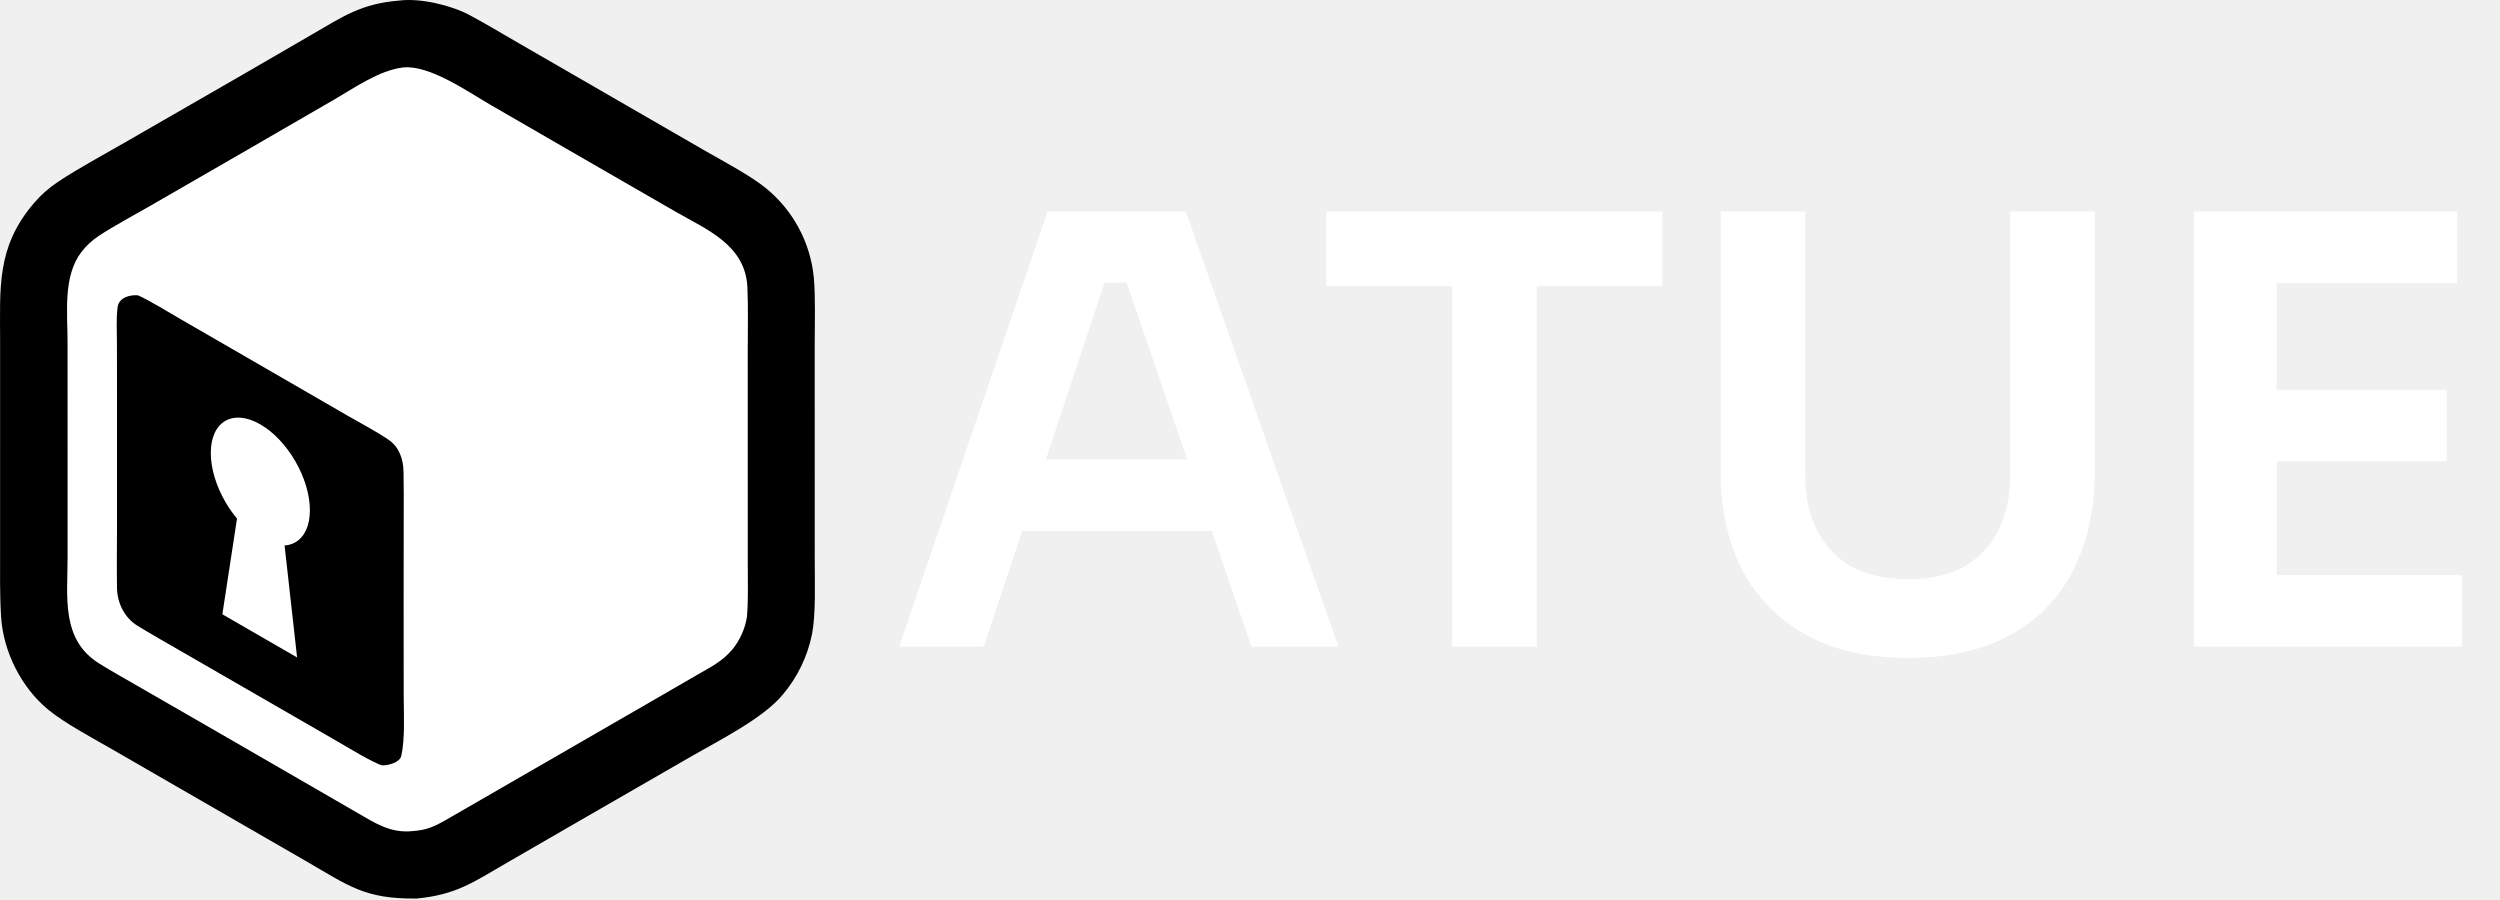
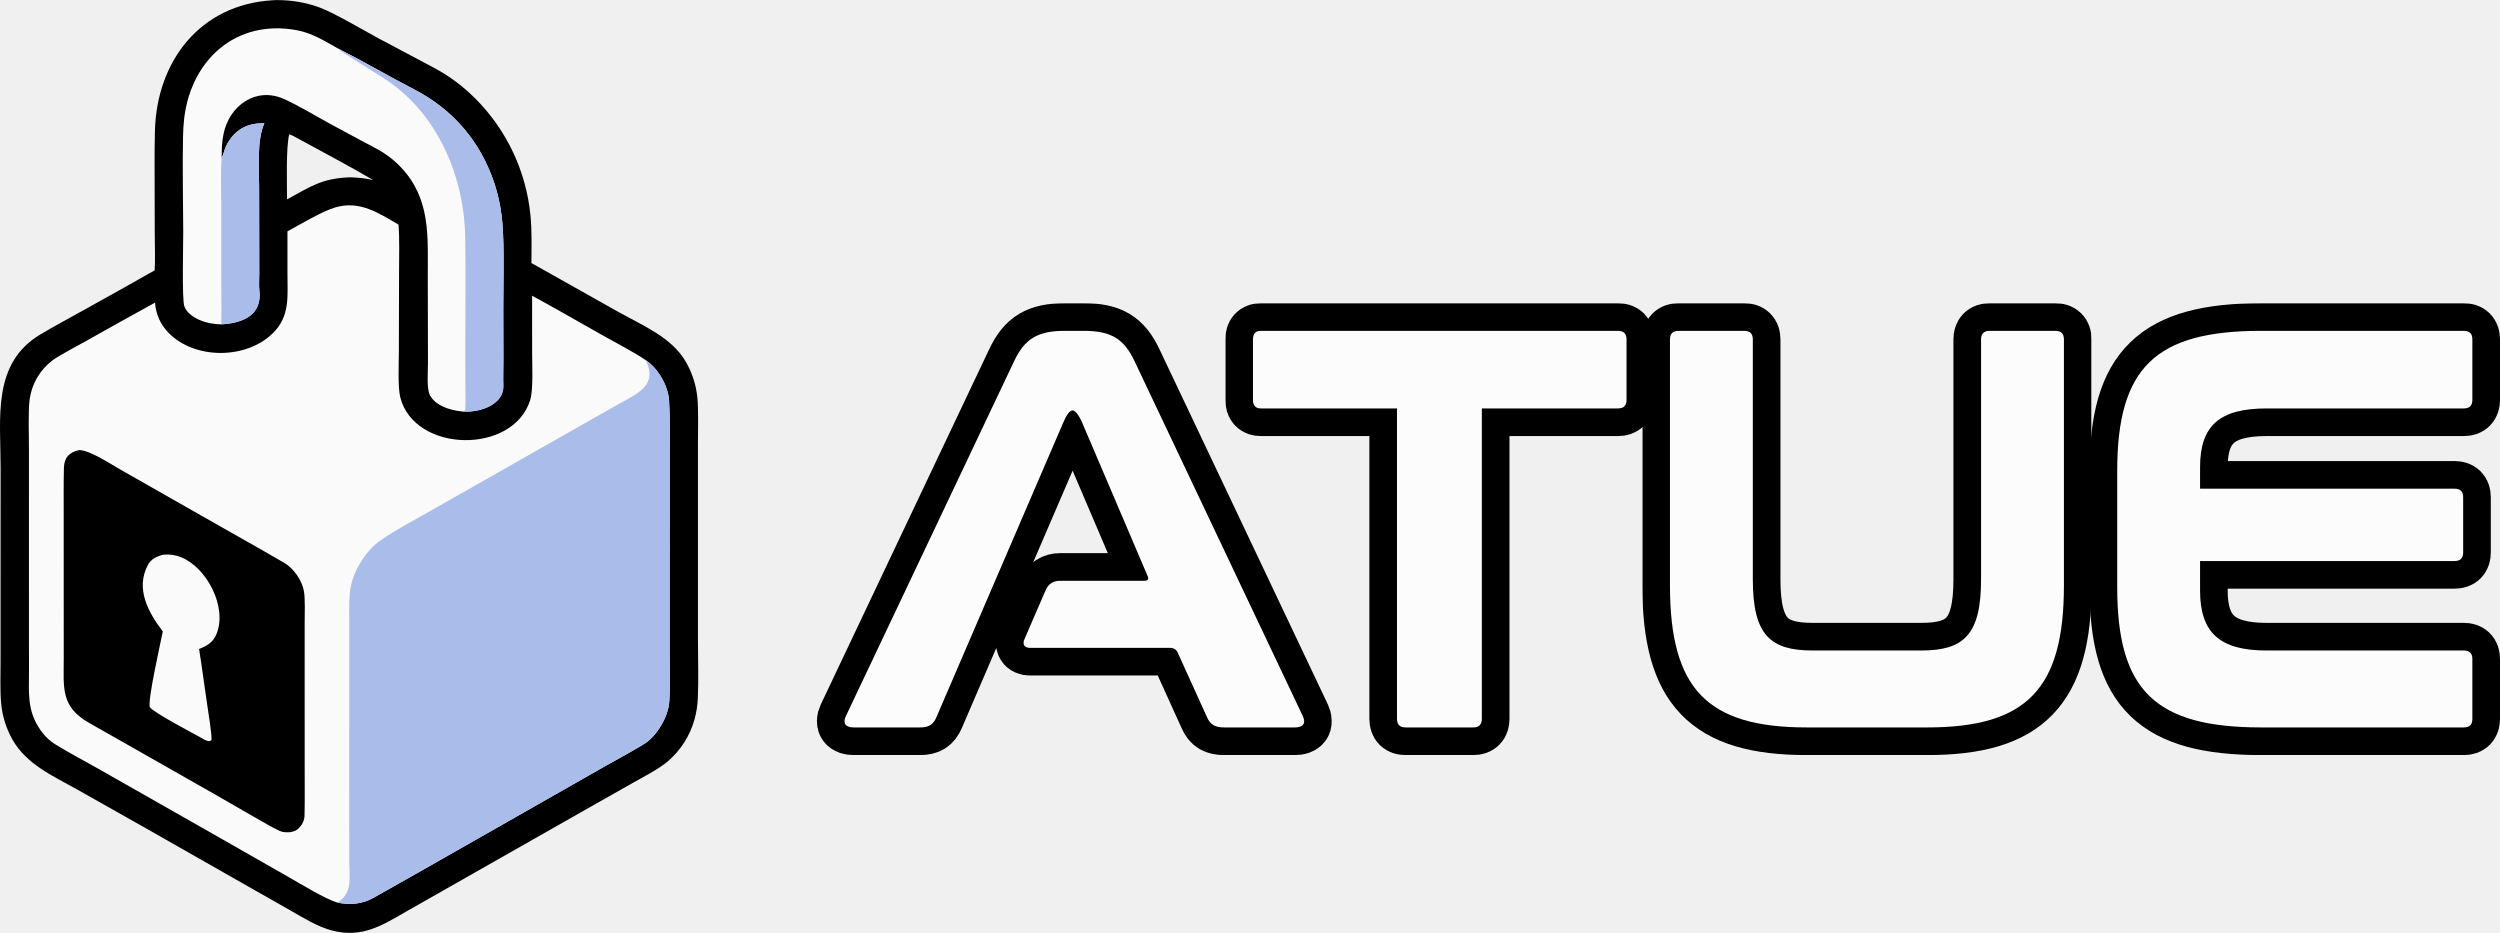
- <svg xmlns="http://www.w3.org/2000/svg" width="839" height="302" viewBox="0 0 839 302" fill="none">
-   <path d="M301.764 217L351.564 71H397.964L449.164 217H419.964L376.564 90.4L386.764 94.8H361.764L372.164 90.4L330.164 217H301.764ZM336.564 178.2L345.564 154.2H404.764L413.564 178.2H336.564ZM487.347 217V92H515.747V217H487.347ZM445.147 96V71H557.947V96H445.147ZM640.427 220.8C626.827 220.8 615.36 218.2 606.027 213C596.693 207.8 589.56 200.533 584.627 191.2C579.827 181.733 577.427 170.667 577.427 158V71H605.827V159.6C605.827 166.533 607.16 172.667 609.827 178C612.493 183.2 616.36 187.267 621.427 190.2C626.627 193 632.96 194.4 640.427 194.4C647.76 194.4 653.96 193 659.027 190.2C664.227 187.267 668.093 183.2 670.627 178C673.293 172.8 674.627 166.667 674.627 159.6V71H703.027V158C703.027 170.667 700.627 181.733 695.827 191.2C691.16 200.533 684.16 207.8 674.827 213C665.493 218.2 654.027 220.8 640.427 220.8ZM736.281 217V71H764.081V217H736.281ZM760.081 217V193H826.281V217H760.081ZM760.081 154.8V130.8H821.081V154.8H760.081ZM760.081 95V71H824.681V95H760.081Z" fill="white" />
-   <path d="M134.099 0.18C141.163 -0.701 151.49 1.785 157.635 5.085C163.094 8.017 168.781 11.42 174.164 14.54L236.898 50.757C242.848 54.17 252.028 59.032 257.038 63.156C266.153 70.572 271.935 81.317 273.105 93.009C273.705 99.291 273.425 108.842 273.418 115.448L273.428 188.42C273.428 195.453 273.81 206.079 272.543 212.688C271.04 220.232 267.646 227.272 262.676 233.142C256.036 241.139 241.43 248.399 232.271 253.692L194.34 275.549L170.132 289.539C158.821 296.087 153.116 300.287 139.795 301.547C122.318 301.745 117.072 297.284 102.406 288.829L37.619 251.459C30.995 247.629 21.9 242.837 16.238 238.209C7.159 230.787 1.082 218.664 0.365 206.98C-0.095 199.481 0.03 191.828 0.034 184.22L0.037 114.512C0.033 96.602 -1.216 83.031 11.195 68.402C13.572 65.572 16.342 63.098 19.421 61.055C25.923 56.698 35.312 51.631 42.312 47.586L81.884 24.794L104.364 11.764C115.24 5.448 121.254 1.208 134.099 0.18Z" fill="black" />
-   <path d="M135.534 22.619C144.385 21.892 157.015 30.795 164.82 35.312L199.175 55.166L226.691 71.029C237.261 77.104 250.219 82.223 250.832 96.497C251.132 103.534 250.944 110.631 250.941 117.68L250.954 189.916C250.962 195.338 251.144 201.572 250.682 206.903C250.152 210.818 248.249 214.979 245.771 217.967C242.432 221.996 238.197 224.024 233.782 226.594C230.02 228.781 226.249 230.954 222.484 233.132L161.641 268.257C157.637 270.579 153.611 272.884 149.602 275.194C145.619 277.489 143.06 278.591 138.441 278.919C131.144 279.671 126.015 276.329 120.044 272.856C116.206 270.626 112.343 268.404 108.502 266.177L73.164 245.757L45.997 230.109C41.746 227.662 37.434 225.247 33.267 222.656C20.394 214.654 22.681 200.148 22.684 187.068L22.674 114.724C22.667 104.965 21.107 92.708 27.307 84.592C28.944 82.462 30.926 80.621 33.171 79.145C37.895 76 45.731 71.785 50.823 68.852L83.219 50.162L112.025 33.49C118.993 29.461 127.124 23.698 135.064 22.665C135.22 22.646 135.377 22.631 135.534 22.619Z" fill="white" />
-   <path d="M46.321 99.115C43.658 98.86 39.956 99.825 39.495 102.976C38.948 106.729 39.238 111.27 39.245 115.118L39.27 139.357L39.261 178.004C39.253 184.495 39.148 191.057 39.273 197.497C39.368 202.434 41.855 207.358 46.063 209.954C50.698 212.812 55.578 215.558 60.298 218.288L112.715 248.516C115.781 250.281 125.349 256.121 128.258 256.864C130.488 256.876 134.195 255.851 134.686 253.639C135.994 247.749 135.482 238.936 135.477 232.986L135.458 202.208L135.483 173.91C135.491 168.691 135.538 163.472 135.427 158.252C135.339 154.126 133.997 150.028 130.438 147.606C126.198 144.721 121.529 142.325 117.076 139.74L61.004 107.34C57.298 105.199 50.035 100.732 46.321 99.115Z" fill="black" />
-   <path d="M103.999 171.222C103.999 181.826 96.555 186.124 87.371 180.822C78.188 175.52 70.744 162.626 70.744 152.022C70.744 141.418 78.188 137.12 87.371 142.422C96.555 147.724 103.999 160.618 103.999 171.222Z" fill="white" />
-   <path d="M74.624 206.158L80.166 169.942L94.993 178.502L99.704 220.638L74.624 206.158Z" fill="white" />
+ <svg xmlns="http://www.w3.org/2000/svg" width="3801" height="1418" viewBox="0 0 3801 1418" fill="none">
+   <g clip-path="url(#clip0_496_44)">
+     <path d="M422.125 0.13C443.551 0.153 464.817 3.832 485.005 11.008C507.86 19.386 553.31 46.333 576.19 58.688L643.51 94.399C654.34 100.209 667.64 106.962 677.78 113.519C694.33 124.147 709.64 136.582 723.44 150.595C770.68 198.219 800.021 260.694 806.5 327.456C808.82 350.979 808.09 376.176 807.97 399.929L940.97 474.683C977.31 495.007 1021.35 512.886 1042.8 550.166C1052.33 566.679 1058.26 585.017 1060.22 603.979C1062.2 623.826 1061.18 653.377 1061.16 674.006V797.5L1061.17 971.71C1061.17 999.32 1062.29 1035.31 1060.95 1062.33C1060.45 1073.01 1058.75 1083.59 1055.9 1093.9C1048.98 1118.77 1034.78 1141 1015.12 1157.73C1001.86 1169.09 978.3 1181.21 962.53 1190.09L890.4 1230.89L616.81 1386.36C579.97 1407.59 550.28 1426.32 505.279 1414.87C482.787 1409.15 460.766 1395.18 440.394 1383.61L388.828 1354.33L222.356 1259.63L116.964 1200.15C80.495 1179.66 40.777 1162.49 19.074 1124.73C9.537 1107.92 3.652 1089.29 1.801 1070.06C-0.038 1051.52 0.861 1023.18 0.893 1003.53L0.885 894.99L0.963 710.93C0.987 635.89 -12.604 552.397 61.679 508.298C82.161 496.14 103.245 484.801 124.043 473.237C161.181 452.707 198.206 431.975 235.118 411.042C236.227 396.634 235.33 371.601 235.281 356.5L235.037 250.999C235.004 233.303 235.093 216.02 235.573 198.339C238.423 93.258 303.912 7.198 413.778 0.447C416.679 0.158 419.228 0.14 422.125 0.13ZM439.655 204.22C434.644 225.956 436.402 279.059 436.419 303.147C472.308 283.496 489.697 271.011 532.22 269.57C545.24 270.146 554.74 270.768 567.51 273.841C530.17 251.815 491.396 231.715 453.413 210.809C449.106 208.439 444.323 205.611 439.655 204.22Z" fill="black" />
+     <path d="M437.039 351.777C456.16 341.358 490.668 320.752 510.091 315.234C547.341 304.656 575.211 323.732 605.901 341.472C607.621 362.983 606.781 391.659 606.731 413.537L606.441 533.366C606.411 551.741 604.671 589.04 608.601 604.245C630.531 689.06 780.231 691.16 806.051 608.382C810.951 592.681 809.061 555.524 809.071 538.29L809.021 449.6C844.791 468.994 881.161 490.154 916.721 510.102C933.571 519.553 966.441 536.857 981.171 547.214C1000.32 559.622 1015.76 586.169 1017.25 608.625C1019.06 636.087 1018.27 665.842 1018.27 693.48L1018.21 869.41V999.33C1018.22 1021.09 1019.2 1046.12 1017.48 1067.72C1015.71 1089.97 999.101 1118.19 980.411 1130.45C960.571 1142.71 939.131 1154.02 918.821 1165.54L798.271 1234.19L640.471 1324C616.191 1337.76 591.931 1351.58 567.571 1365.19C550.271 1374.85 532.571 1375.97 513.461 1372.5C494.039 1366.64 458.118 1344.48 438.818 1333.5L326.455 1269.41L153.361 1171.03C131.639 1158.58 104.269 1144.38 83.685 1131.43C76.466 1126.89 70.084 1121.14 64.823 1114.44C44.244 1087.89 43.429 1064.1 44.022 1032.02C44.312 1016.35 44.003 999.89 44.006 984.17L44.022 821.53L44.006 682.41C43.97 663.316 42.72 624.717 45.035 607.506C48.189 583.877 60.628 562.479 79.6 548.045C89.504 540.558 122.445 523.179 134.608 516.387C168.194 497.433 201.888 478.67 235.688 460.101C236.79 477.386 244.1 493.691 256.274 506.012C296.17 546.852 373.998 546.548 414.633 506.784C441.335 480.655 437.025 450.446 437.047 416.295L437.039 351.777Z" fill="#FAFAFA" />
+     <path d="M981.171 547.214C1000.32 559.622 1015.76 586.169 1017.25 608.625C1019.06 636.087 1018.27 665.842 1018.27 693.48L1018.21 869.41V999.33C1018.22 1021.09 1019.2 1046.12 1017.48 1067.72C1015.71 1089.97 999.101 1118.19 980.411 1130.45C960.571 1142.71 939.131 1154.02 918.821 1165.54L798.271 1234.19L640.471 1324C616.191 1337.76 591.931 1351.58 567.571 1365.19C550.271 1374.85 532.571 1375.97 513.461 1372.5C514.711 1371.53 515.951 1370.54 517.181 1369.53C535.681 1354.33 531.121 1334.8 531.081 1312.8L530.941 1247.78L530.991 1020.73L531.001 948.84C531.001 933.73 530.531 916.3 531.921 901.52C534.081 872.5 554.931 838.01 578.411 821.72C602.131 805.27 630.691 790.27 656.001 775.91L879.991 648.634L939.561 614.903C967.271 599.22 1001.98 585.951 981.171 547.214Z" fill="#AABCE9" />
+     <path d="M120.587 684.251C136.92 684.731 167.308 704.97 182.812 713.8L264.963 760.56L372.936 821.88C392.771 833.13 413.034 844.51 432.425 855.97C446.779 864.46 459.414 882.78 462.13 898.99C464.104 910.78 463.227 934.48 463.225 947.56L463.21 1042.16L463.24 1172.9C463.267 1195.54 463.537 1218.85 462.975 1241.5C462.882 1245.29 460.287 1251.97 458.025 1254.92C452.917 1261.56 449.315 1263.79 441.428 1265.25C435.81 1265.57 430.098 1265.66 424.966 1263.22C412.74 1257.41 400.414 1250.09 388.639 1243.38L323.041 1205.68C260.718 1170.06 198.093 1134.74 135.684 1099.26C91.602 1074.2 96.97 1045.54 96.932 1000.96L96.877 918.21L96.847 783.92C96.848 759.9 96.612 735.83 97.162 711.83C97.531 695.68 105.162 687.5 120.587 684.251Z" fill="black" />
+     <path d="M248.802 843.25C258.024 842.44 267.305 843.87 275.855 847.42C314.746 863.44 345.782 923.26 329.233 963.79C323.998 976.61 314.765 982.04 302.677 986.71C307.316 1015 310.912 1044.6 315.261 1073.03C317.139 1085.31 321.668 1113.4 321.673 1124.38C319.854 1126.88 321.04 1125.89 317.638 1126.92C313.095 1126.41 309.425 1123.78 305.336 1121.47C293.419 1114.74 232.081 1082.86 227.909 1075.06C223.737 1067.26 244.477 975.48 247.526 960.08C226.1 931.87 205.123 895.44 225.134 858.44C229.901 849.62 239.356 845.45 248.802 843.25Z" fill="#FAFAFA" />
+     <path d="M336.36 493.141C324.942 492.958 313.509 490.95 303.014 486.33C294.002 482.363 283.535 475.288 280.231 465.546C276.516 454.592 278.639 371.526 278.595 352.997C278.48 304.458 277.251 255.729 278.277 207.213C278.432 197.763 279.056 188.327 280.146 178.939C291.277 90.059 359.45 28.97 451.063 45.874C474.168 50.137 493.462 62.204 513.64 73.585C552.54 93.289 590.79 115.817 629.56 135.851C688.98 166.555 730.67 215.396 751.71 278.913C758.24 298.959 762.35 319.712 763.95 340.733C766.91 376.118 765.18 432.647 765.21 469.31L765.39 546.075C765.42 559.419 764.88 573.268 765.28 586.543C766.18 616.581 726.38 628.19 701.74 625.497C684.68 623.783 662.93 617.348 653.87 601.338C648.37 591.625 650.66 564.634 650.67 552.464L650.39 421.081C650.28 360.08 655.36 302.56 609.39 254.125C601.58 245.912 592.82 238.654 583.3 232.504C574.13 226.553 561.43 220.293 551.57 215.04L502.346 188.509C479.293 176.003 455.546 161.265 431.802 150.559C389.187 131.344 348.636 160.553 339.868 203.599C337.2 216.695 337.135 226.586 337.049 239.925L337.783 238.474C340.289 233.402 341.231 227.052 343.763 221.982C355.916 197.651 375.262 186.7 401.943 187.456C390.348 212.633 393.948 255.567 393.992 283.846L394.205 414.906C394.217 421.735 393.518 434.87 394.302 441.289C398.878 478.762 370.08 491.242 336.36 493.141Z" fill="#FAFAFA" />
+     <path d="M513.641 73.585C552.541 93.289 590.791 115.817 629.561 135.851C688.981 166.555 730.671 215.396 751.711 278.913C758.241 298.959 762.351 319.712 763.951 340.733C766.911 376.118 765.181 432.647 765.211 469.31L765.391 546.075C765.421 559.419 764.881 573.268 765.281 586.543C766.181 616.581 726.381 628.19 701.741 625.497C704.871 624.846 705.311 625.307 707.261 623.443C708.121 610.759 707.591 594.529 707.531 581.568L707.491 519.166C707.511 466.586 708.121 413.337 707.341 360.963C705.991 270.012 666.331 175.374 589.681 123.053C572.381 111.246 553.791 100.528 536.161 89.138C529.481 84.82 518.941 79.041 513.641 73.585Z" fill="#AABCE9" />
+     <path d="M337.049 239.925L337.783 238.474C340.289 233.402 341.231 227.052 343.763 221.982C355.916 197.651 375.262 186.7 401.943 187.456C390.348 212.633 393.948 255.567 393.992 283.846L394.205 414.906C394.217 421.735 393.518 434.87 394.302 441.289C398.878 478.762 370.08 491.242 336.36 493.141C337.039 473.628 336.424 450.289 336.411 430.552L336.385 311.654C336.37 291.686 335.314 259.013 337.049 239.925Z" fill="#AABCE9" />
+     <path d="M3438 503H3746C3754.67 503 3759 507.333 3759 516V608C3759 616.667 3754.67 621 3746 621H3446C3375 621 3345 647 3345 710V743H3732C3740.67 743 3745 747.333 3745 756V840C3745 848.667 3740.67 853 3732 853H3345V898C3345 962 3375 989 3446 989H3746C3754.67 989 3759 993.333 3759 1002V1093C3759 1101.67 3754.67 1106 3746 1106H3438C3277 1106 3219 1050 3219 893V716C3219 559 3277 503 3438 503Z" fill="#FCFCFC" />
+     <mask id="mask0_496_44" style="mask-type:luminance" maskUnits="userSpaceOnUse" x="3177" y="461" width="624" height="687">
+       <path d="M3801 461H3177V1148H3801V461Z" fill="white" />
+       <path d="M3438 503H3746C3754.67 503 3759 507.333 3759 516V608C3759 616.667 3754.67 621 3746 621H3446C3375 621 3345 647 3345 710V743H3732C3740.67 743 3745 747.333 3745 756V840C3745 848.667 3740.67 853 3732 853H3345V898C3345 962 3375 989 3446 989H3746C3754.67 989 3759 993.333 3759 1002V1093C3759 1101.67 3754.67 1106 3746 1106H3438C3277 1106 3219 1050 3219 893V716C3219 559 3277 503 3438 503Z" fill="black" />
+     </mask>
+     <g mask="url(#mask0_496_44)">
+       <path d="M3438 503H3746C3754.67 503 3759 507.333 3759 516V608C3759 616.667 3754.67 621 3746 621H3446C3375 621 3345 647 3345 710V743H3732C3740.67 743 3745 747.333 3745 756V840C3745 848.667 3740.67 853 3732 853H3345V898C3345 962 3375 989 3446 989H3746C3754.67 989 3759 993.333 3759 1002V1093C3759 1101.67 3754.67 1106 3746 1106H3438C3277 1106 3219 1050 3219 893V716C3219 559 3277 503 3438 503Z" stroke-width="84" stroke="black" />
+     </g>
+     <path d="M2552 503H2652C2660.67 503 2665 507.333 2665 516V881C2665 966 2692 989 2756 989H2921C2985 989 3012 966 3012 881V516C3012 507.333 3016.33 503 3025 503H3125C3133.67 503 3138 507.333 3138 516V890C3138 1047 3082 1106 2930 1106H2747C2595 1106 2539 1047 2539 890V516C2539 507.333 2543.33 503 2552 503Z" fill="#FCFCFC" />
+     <mask id="mask1_496_44" style="mask-type:luminance" maskUnits="userSpaceOnUse" x="2497" y="461" width="683" height="687">
+       <path d="M3180 461H2497V1148H3180V461Z" fill="white" />
+       <path d="M2552 503H2652C2660.67 503 2665 507.333 2665 516V881C2665 966 2692 989 2756 989H2921C2985 989 3012 966 3012 881V516C3012 507.333 3016.33 503 3025 503H3125C3133.67 503 3138 507.333 3138 516V890C3138 1047 3082 1106 2930 1106H2747C2595 1106 2539 1047 2539 890V516C2539 507.333 2543.33 503 2552 503Z" fill="black" />
+     </mask>
+     <g mask="url(#mask1_496_44)">
+       <path d="M2552 503H2652C2660.67 503 2665 507.333 2665 516V881C2665 966 2692 989 2756 989H2921C2985 989 3012 966 3012 881V516C3012 507.333 3016.33 503 3025 503H3125C3133.67 503 3138 507.333 3138 516V890C3138 1047 3082 1106 2930 1106H2747C2595 1106 2539 1047 2539 890V516C2539 507.333 2543.33 503 2552 503Z" stroke-width="84" stroke="black" />
+     </g>
+     <path d="M1297.92 1106C1285.92 1106 1280.92 1100 1285.92 1089L1541.92 549C1557.92 515 1577.92 503 1618.92 503H1647.92C1688.92 503 1708.92 515 1724.92 549L1980.92 1089C1985.92 1100 1980.92 1106 1968.92 1106H1860.92C1847.92 1106 1839.92 1102 1834.92 1090L1790.92 993C1788.92 988 1784.92 985 1778.92 985H1565.92C1556.92 985 1553.92 979 1557.92 971L1589.92 897C1593.92 888 1600.92 883 1611.92 883H1739.92C1744.92 883 1746.92 881 1744.92 876L1645.92 644C1640.92 632 1634.92 624 1630.92 624C1625.92 624 1620.92 632 1615.92 644L1423.92 1090C1418.92 1102 1411.92 1106 1398.92 1106H1297.92Z" fill="#FCFCFC" />
+     <mask id="mask2_496_44" style="mask-type:luminance" maskUnits="userSpaceOnUse" x="1241" y="461" width="784" height="687">
+       <path d="M2025 461H1241V1148H2025V461Z" fill="white" />
+       <path d="M1297.92 1106C1285.92 1106 1280.92 1100 1285.92 1089L1541.92 549C1557.92 515 1577.92 503 1618.92 503H1647.92C1688.92 503 1708.92 515 1724.92 549L1980.92 1089C1985.92 1100 1980.92 1106 1968.92 1106H1860.92C1847.92 1106 1839.92 1102 1834.92 1090L1790.92 993C1788.92 988 1784.92 985 1778.92 985H1565.92C1556.92 985 1553.92 979 1557.92 971L1589.92 897C1593.92 888 1600.92 883 1611.92 883H1739.92C1744.92 883 1746.92 881 1744.92 876L1645.92 644C1640.92 632 1634.92 624 1630.92 624C1625.92 624 1620.92 632 1615.92 644L1423.92 1090C1418.92 1102 1411.92 1106 1398.92 1106H1297.92Z" fill="black" />
+     </mask>
+     <g mask="url(#mask2_496_44)">
+       <path d="M1297.92 1106C1285.92 1106 1280.92 1100 1285.92 1089L1541.92 549C1557.92 515 1577.92 503 1618.92 503H1647.92C1688.92 503 1708.92 515 1724.92 549L1980.92 1089C1985.92 1100 1980.92 1106 1968.92 1106H1860.92C1847.92 1106 1839.92 1102 1834.92 1090L1790.92 993C1788.92 988 1784.92 985 1778.92 985H1565.92C1556.92 985 1553.92 979 1557.92 971L1589.92 897C1593.92 888 1600.92 883 1611.92 883H1739.92C1744.92 883 1746.92 881 1744.92 876L1645.92 644C1640.92 632 1634.92 624 1630.92 624C1625.92 624 1620.92 632 1615.92 644L1423.92 1090C1418.92 1102 1411.92 1106 1398.92 1106H1297.92Z" stroke-width="84" stroke="black" />
+     </g>
+     <path d="M1917 503H2460C2468.67 503 2473 507.333 2473 516V608C2473 616.667 2468.67 621 2460 621H2253V1093C2253 1101.67 2248.67 1106 2240 1106H2137C2128.33 1106 2124 1101.67 2124 1093V621H1917C1909 621 1905 616.667 1905 608V516C1905 507.333 1909 503 1917 503Z" fill="#FCFCFC" />
+     <mask id="mask3_496_44" style="mask-type:luminance" maskUnits="userSpaceOnUse" x="1863" y="461" width="652" height="687">
+       <path d="M2515 461H1863V1148H2515V461Z" fill="white" />
+       <path d="M1917 503H2460C2468.67 503 2473 507.333 2473 516V608C2473 616.667 2468.67 621 2460 621H2253V1093C2253 1101.67 2248.67 1106 2240 1106H2137C2128.33 1106 2124 1101.67 2124 1093V621H1917C1909 621 1905 616.667 1905 608V516C1905 507.333 1909 503 1917 503Z" fill="black" />
+     </mask>
+     <g mask="url(#mask3_496_44)">
+       <path d="M1917 503H2460C2468.67 503 2473 507.333 2473 516V608C2473 616.667 2468.67 621 2460 621H2253V1093C2253 1101.67 2248.67 1106 2240 1106H2137C2128.33 1106 2124 1101.67 2124 1093V621H1917C1909 621 1905 616.667 1905 608V516C1905 507.333 1909 503 1917 503Z" stroke-width="84" stroke="black" />
+     </g>
+   </g>
+   <defs>
+     <clipPath id="clip0_496_44">
+       <rect width="3801" height="1418" fill="white" />
+     </clipPath>
+   </defs>
</svg>
